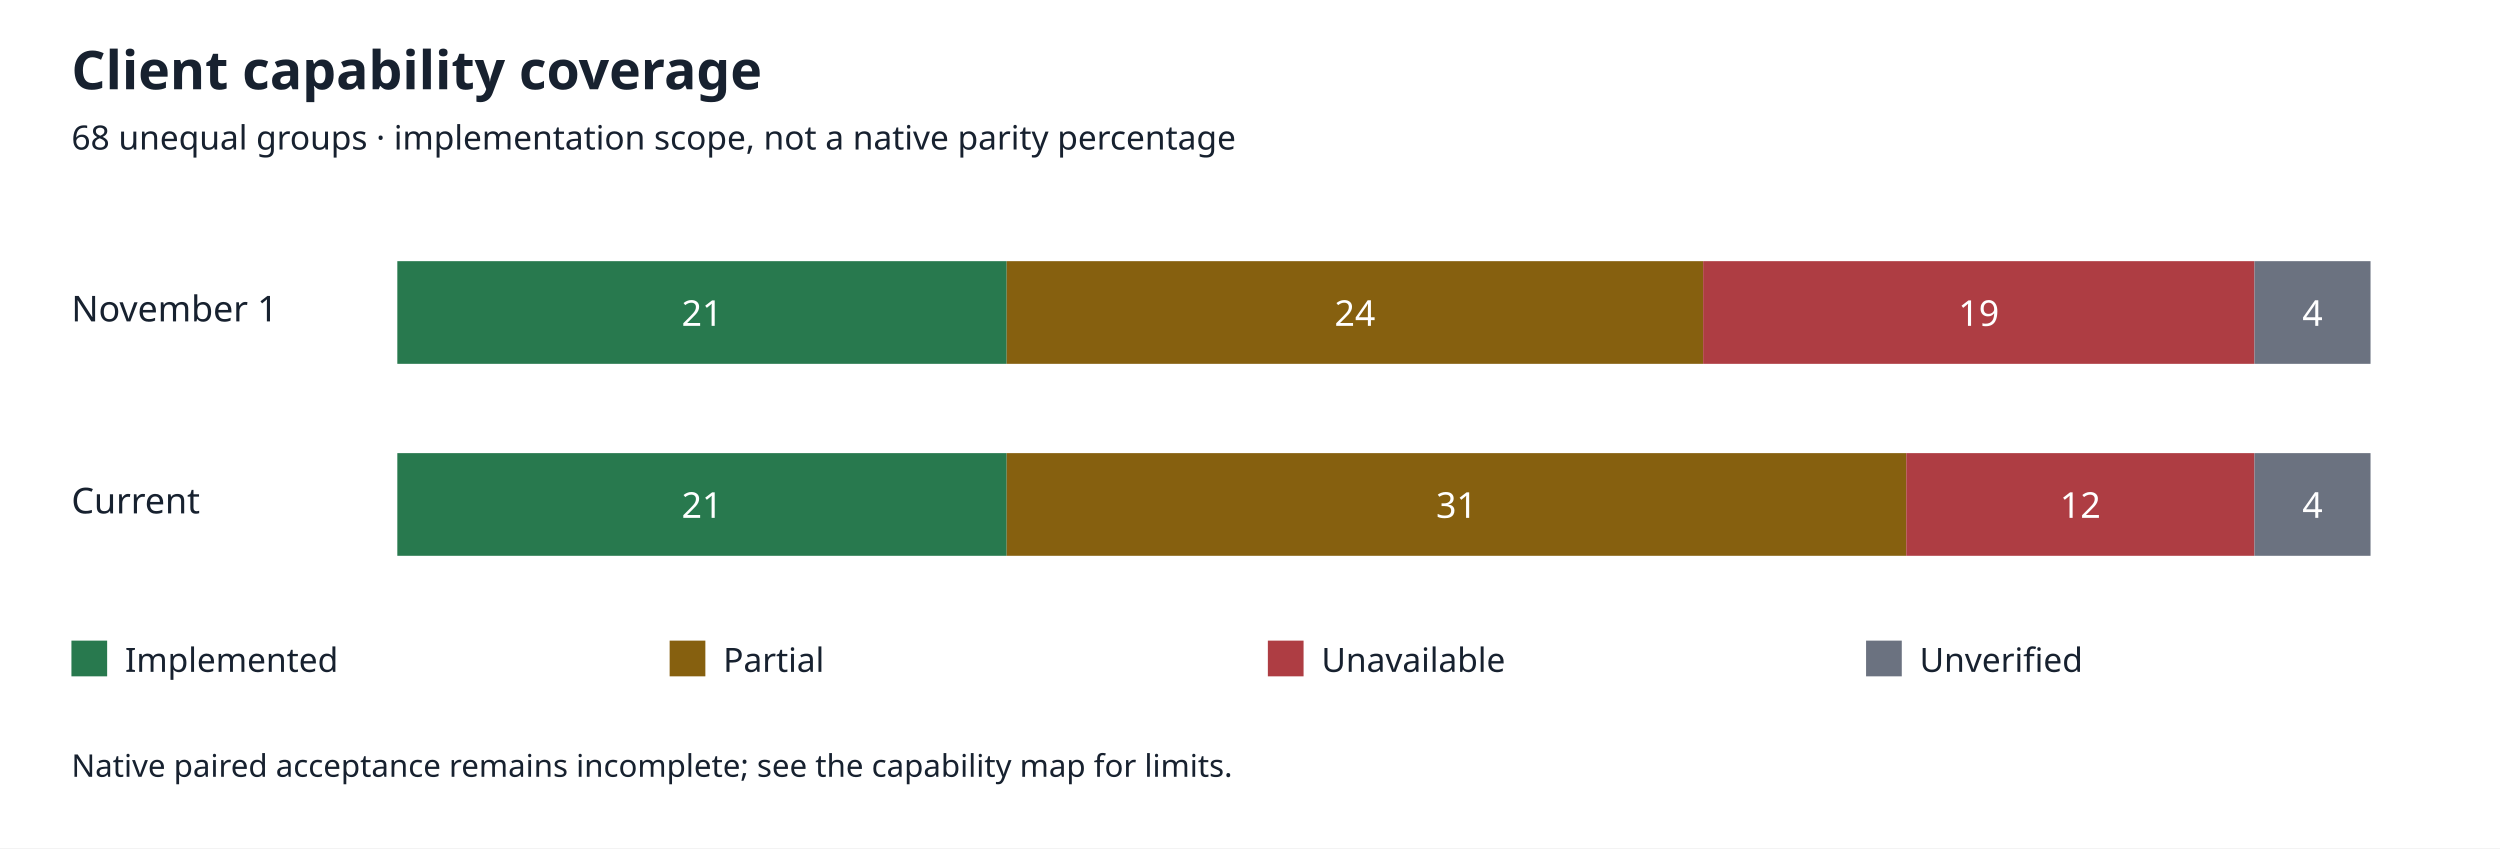
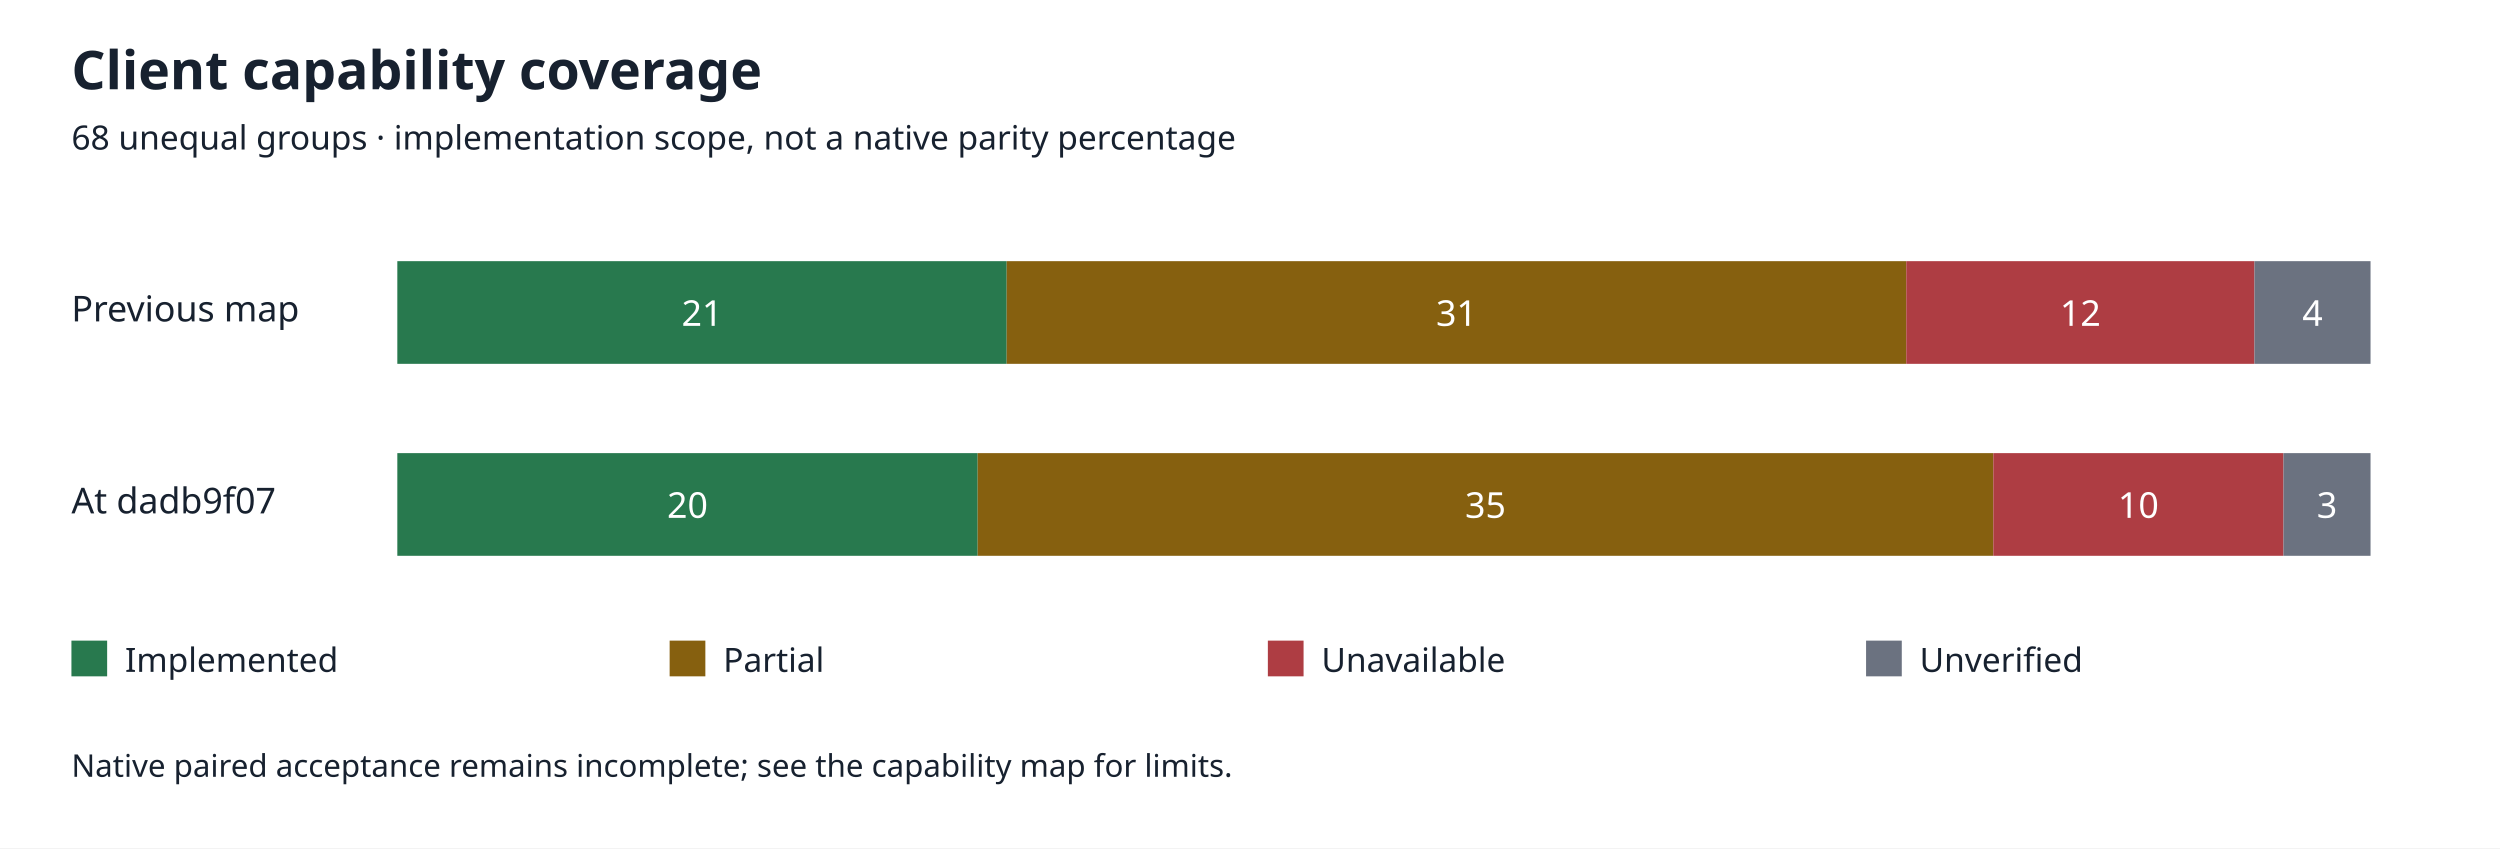
<svg xmlns="http://www.w3.org/2000/svg" width="1120" height="380" viewBox="0 0 1120 380" role="img" aria-labelledby="title desc">
  <rect width="1120" height="380" fill="#ffffff" />
  <g font-family="sans-serif" fill="#17212f">
    <text x="32" y="40" font-size="24" font-weight="700">Client capability coverage</text>
    <text x="32" y="67" font-size="15">68 unequal groups · implementation scope, not a native parity percentage</text>
-     <text x="32" y="144" font-size="16">November 1</text>
+     <text x="32" y="144" font-size="16">Previous map</text>
    <rect x="178" y="117" width="273" height="46" fill="#28794e" />
    <text x="314.5" y="146" fill="white" text-anchor="middle" font-size="16">21</text>
-     <rect x="451" y="117" width="312" height="46" fill="#86600f" />
-     <text x="607.0" y="146" fill="white" text-anchor="middle" font-size="16">24</text>
-     <rect x="763" y="117" width="247" height="46" fill="#ae3d43" />
-     <text x="886.5" y="146" fill="white" text-anchor="middle" font-size="16">19</text>
+     <rect x="451" y="117" width="403" height="46" fill="#86600f" />
+     <text x="652.5" y="146" fill="white" text-anchor="middle" font-size="16">31</text>
+     <rect x="854" y="117" width="156" height="46" fill="#ae3d43" />
+     <text x="932.0" y="146" fill="white" text-anchor="middle" font-size="16">12</text>
    <rect x="1010" y="117" width="52" height="46" fill="#6b7280" />
    <text x="1036.0" y="146" fill="white" text-anchor="middle" font-size="16">4</text>
-     <text x="32" y="230" font-size="16">Current</text>
-     <rect x="178" y="203" width="273" height="46" fill="#28794e" />
-     <text x="314.5" y="232" fill="white" text-anchor="middle" font-size="16">21</text>
-     <rect x="451" y="203" width="403" height="46" fill="#86600f" />
-     <text x="652.5" y="232" fill="white" text-anchor="middle" font-size="16">31</text>
-     <rect x="854" y="203" width="156" height="46" fill="#ae3d43" />
-     <text x="932.0" y="232" fill="white" text-anchor="middle" font-size="16">12</text>
-     <rect x="1010" y="203" width="52" height="46" fill="#6b7280" />
-     <text x="1036.0" y="232" fill="white" text-anchor="middle" font-size="16">4</text>
+     <text x="32" y="230" font-size="16">At dadb9f07</text>
+     <rect x="178" y="203" width="260" height="46" fill="#28794e" />
+     <text x="308.0" y="232" fill="white" text-anchor="middle" font-size="16">20</text>
+     <rect x="438" y="203" width="455" height="46" fill="#86600f" />
+     <text x="665.5" y="232" fill="white" text-anchor="middle" font-size="16">35</text>
+     <rect x="893" y="203" width="130" height="46" fill="#ae3d43" />
+     <text x="958.0" y="232" fill="white" text-anchor="middle" font-size="16">10</text>
+     <rect x="1023" y="203" width="39" height="46" fill="#6b7280" />
+     <text x="1042.5" y="232" fill="white" text-anchor="middle" font-size="16">3</text>
    <rect x="32" y="287" width="16" height="16" fill="#28794e" />
    <text x="56" y="301" font-size="15">Implemented</text>
    <rect x="300" y="287" width="16" height="16" fill="#86600f" />
    <text x="324" y="301" font-size="15">Partial</text>
    <rect x="568" y="287" width="16" height="16" fill="#ae3d43" />
    <text x="592" y="301" font-size="15">Unavailable</text>
    <rect x="836" y="287" width="16" height="16" fill="#6b7280" />
    <text x="860" y="301" font-size="15">Unverified</text>
    <text x="32" y="348" font-size="14">Native paired acceptance remains incomplete; see the capability map for limits.</text>
  </g>
</svg>
